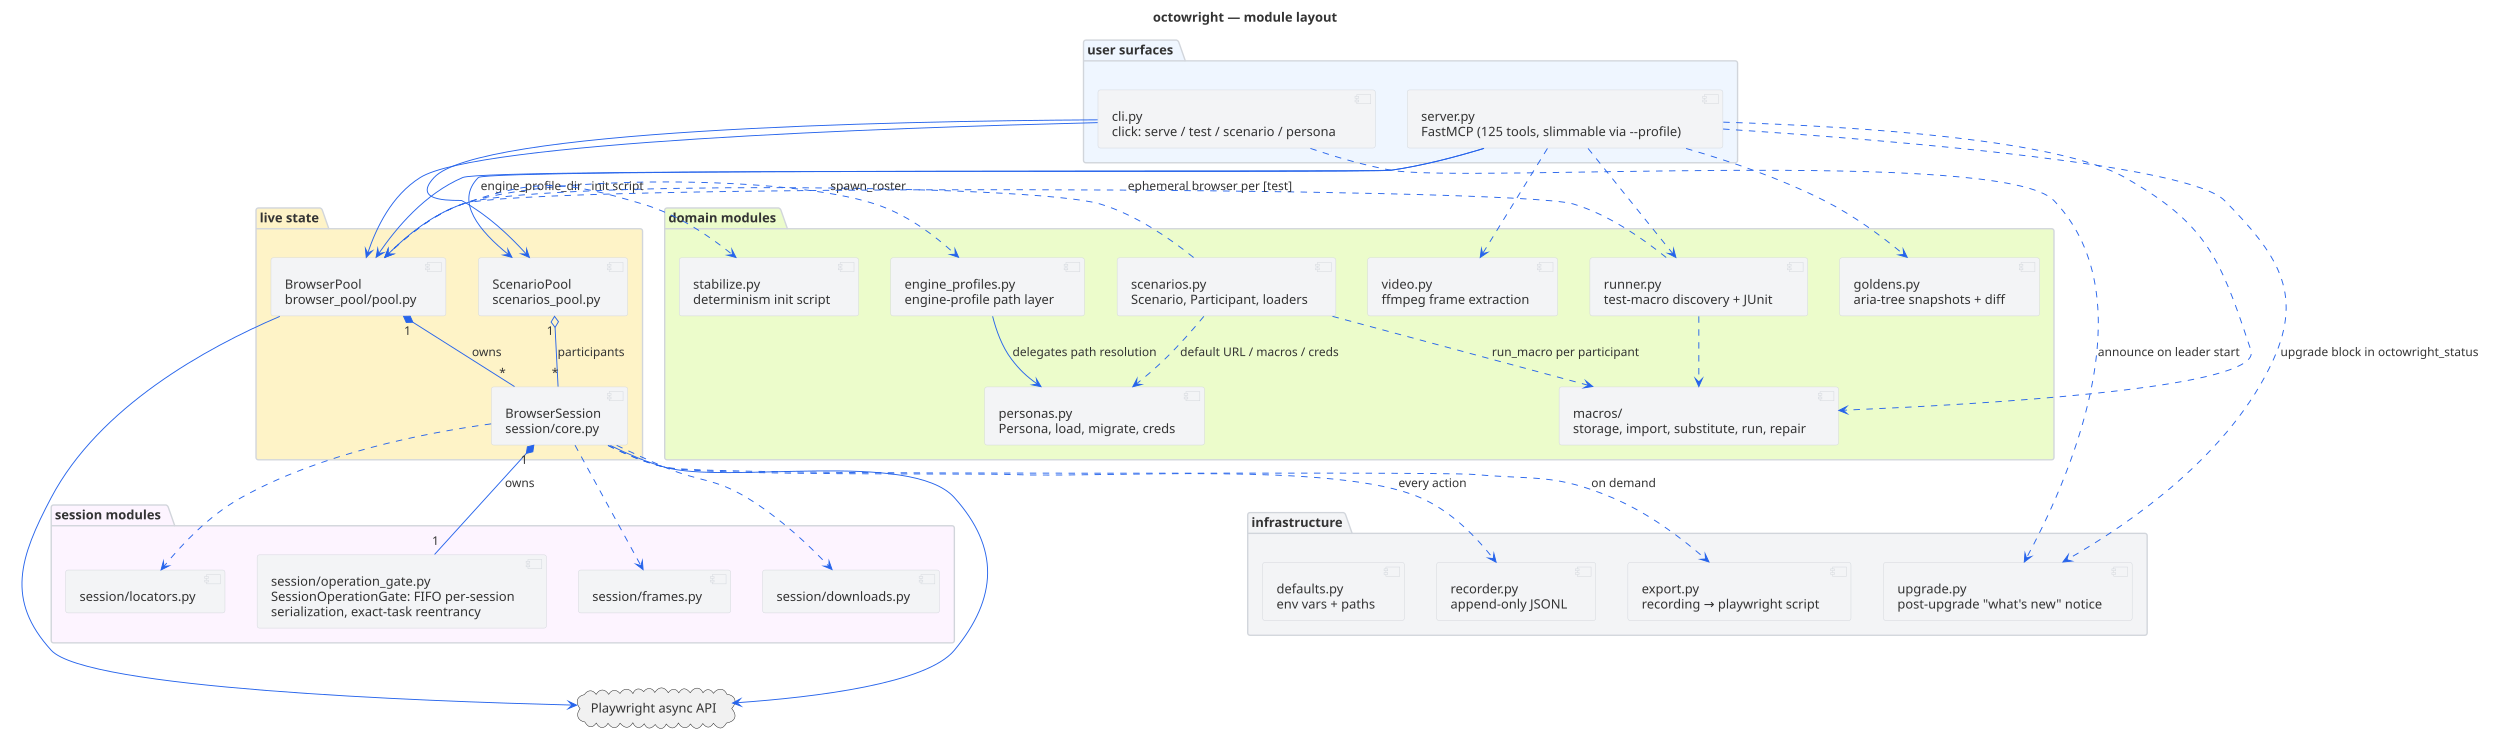
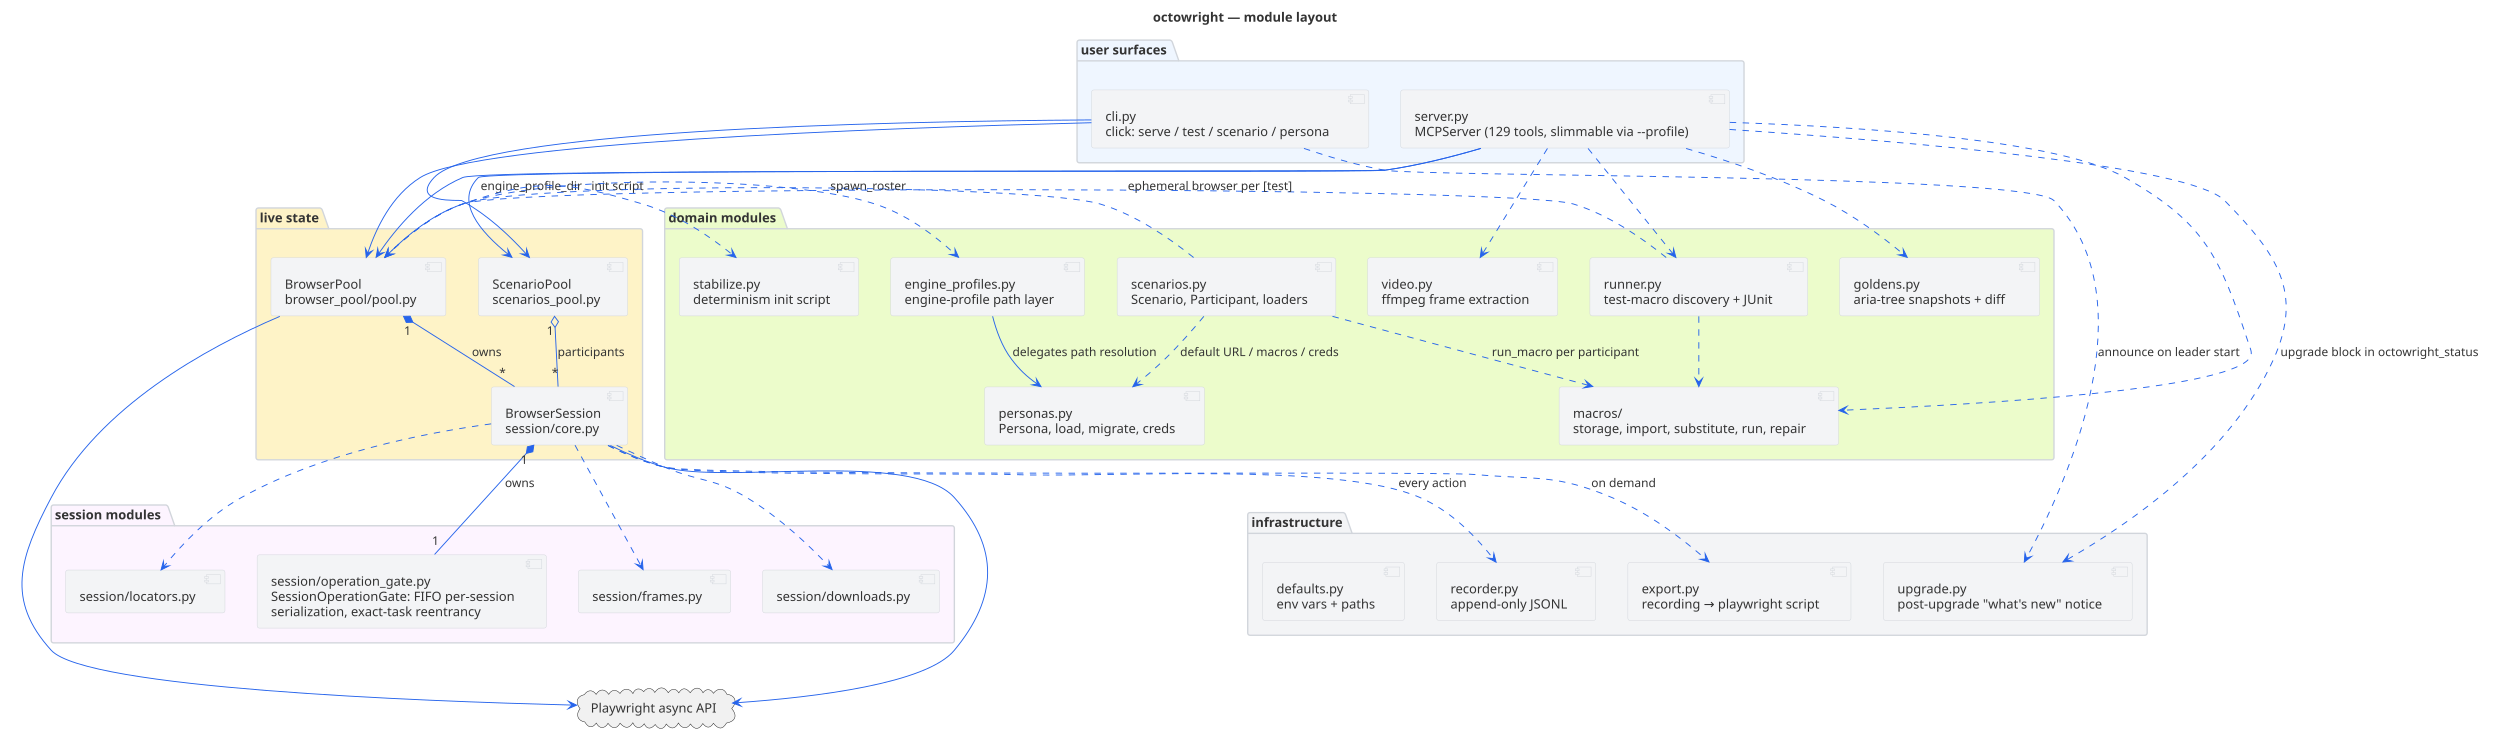
<svg xmlns="http://www.w3.org/2000/svg" contentStyleType="text/css" data-diagram-type="DESCRIPTION" height="806px" preserveAspectRatio="none" style="width:2710px;height:806px;background:#FFFFFF;" version="1.1" viewBox="0 0 2710 806" width="2710px" zoomAndPan="magnify">
  <defs />
  <g>
    <g class="title" data-source-line="5">
      <text fill="#333333" font-family="sans-serif" font-size="14" font-weight="700" lengthAdjust="spacing" textLength="204.449" x="1249.773" y="23.535">octowright — module layout</text>
    </g>
    <g class="cluster" data-qualified-name="user surfaces" data-source-line="23" id="ent0001">
-       <path d="M1177.02,43.488 L1275.391,43.488 A3.75,3.75 0 0 1 1277.891,45.988 L1284.891,65.977 L1881.02,65.977 A2.5,2.5 0 0 1 1883.52,68.477 L1883.52,173.958 A2.5,2.5 0 0 1 1881.02,176.458 L1177.02,176.458 A2.5,2.5 0 0 1 1174.52,173.958 L1174.52,45.988 A2.5,2.5 0 0 1 1177.02,43.488" fill="#EFF6FF" style="stroke:#D1D5DB;stroke-width:1.5;" />
-       <line style="stroke:#D1D5DB;stroke-width:1.5;" x1="1174.52" x2="1284.891" y1="65.977" y2="65.977" />
-       <text fill="#333333" font-family="sans-serif" font-size="14" font-weight="700" lengthAdjust="spacing" textLength="97.371" x="1178.52" y="59.023">user surfaces</text>
+       <path d="M1170.02,43.488 L1268.391,43.488 A3.75,3.75 0 0 1 1270.891,45.988 L1277.891,65.977 L1888.02,65.977 A2.5,2.5 0 0 1 1890.52,68.477 L1890.52,173.958 A2.5,2.5 0 0 1 1888.02,176.458 L1170.02,176.458 A2.5,2.5 0 0 1 1167.52,173.958 L1167.52,45.988 A2.5,2.5 0 0 1 1170.02,43.488" fill="#EFF6FF" style="stroke:#D1D5DB;stroke-width:1.5;" />
+       <line style="stroke:#D1D5DB;stroke-width:1.5;" x1="1167.52" x2="1277.891" y1="65.977" y2="65.977" />
+       <text fill="#333333" font-family="sans-serif" font-size="14" font-weight="700" lengthAdjust="spacing" textLength="97.371" x="1171.52" y="59.023">user surfaces</text>
    </g>
    <g class="cluster" data-qualified-name="live state" data-source-line="28" id="ent0004">
      <path d="M280.02,225.458 L346.946,225.458 A3.75,3.75 0 0 1 349.446,227.958 L356.446,247.947 L694.02,247.947 A2.5,2.5 0 0 1 696.52,250.447 L696.52,495.918 A2.5,2.5 0 0 1 694.02,498.418 L280.02,498.418 A2.5,2.5 0 0 1 277.52,495.918 L277.52,227.958 A2.5,2.5 0 0 1 280.02,225.458" fill="#FEF3C7" style="stroke:#D1D5DB;stroke-width:1.5;" />
      <line style="stroke:#D1D5DB;stroke-width:1.5;" x1="277.52" x2="356.446" y1="247.947" y2="247.947" />
      <text fill="#333333" font-family="sans-serif" font-size="14" font-weight="700" lengthAdjust="spacing" textLength="65.926" x="281.52" y="240.993">live state</text>
    </g>
    <g class="cluster" data-qualified-name="domain modules" data-source-line="34" id="ent0008">
      <path d="M723.02,225.458 L844.066,225.458 A3.75,3.75 0 0 1 846.566,227.958 L853.566,247.947 L2224.02,247.947 A2.5,2.5 0 0 1 2226.52,250.447 L2226.52,495.918 A2.5,2.5 0 0 1 2224.02,498.418 L723.02,498.418 A2.5,2.5 0 0 1 720.52,495.918 L720.52,227.958 A2.5,2.5 0 0 1 723.02,225.458" fill="#ECFCCB" style="stroke:#D1D5DB;stroke-width:1.5;" />
      <line style="stroke:#D1D5DB;stroke-width:1.5;" x1="720.52" x2="853.566" y1="247.947" y2="247.947" />
      <text fill="#333333" font-family="sans-serif" font-size="14" font-weight="700" lengthAdjust="spacing" textLength="120.046" x="724.52" y="240.993">domain modules</text>
    </g>
    <g class="cluster" data-qualified-name="session modules" data-source-line="45" id="ent0017">
      <path d="M58.02,547.418 L179.934,547.418 A3.75,3.75 0 0 1 182.434,549.918 L189.434,569.907 L1032.02,569.907 A2.5,2.5 0 0 1 1034.52,572.407 L1034.52,694.378 A2.5,2.5 0 0 1 1032.02,696.878 L58.02,696.878 A2.5,2.5 0 0 1 55.52,694.378 L55.52,549.918 A2.5,2.5 0 0 1 58.02,547.418" fill="#FDF4FF" style="stroke:#D1D5DB;stroke-width:1.5;" />
      <line style="stroke:#D1D5DB;stroke-width:1.5;" x1="55.52" x2="189.434" y1="569.907" y2="569.907" />
      <text fill="#333333" font-family="sans-serif" font-size="14" font-weight="700" lengthAdjust="spacing" textLength="120.914" x="59.52" y="562.953">session modules</text>
    </g>
    <g class="cluster" data-qualified-name="infrastructure" data-source-line="52" id="ent0022">
      <path d="M1355.02,555.658 L1456.201,555.658 A3.75,3.75 0 0 1 1458.701,558.158 L1465.701,578.147 L2325.02,578.147 A2.5,2.5 0 0 1 2327.52,580.647 L2327.52,686.138 A2.5,2.5 0 0 1 2325.02,688.638 L1355.02,688.638 A2.5,2.5 0 0 1 1352.52,686.138 L1352.52,558.158 A2.5,2.5 0 0 1 1355.02,555.658" fill="#F3F4F6" style="stroke:#D1D5DB;stroke-width:1.5;" />
      <line style="stroke:#D1D5DB;stroke-width:1.5;" x1="1352.52" x2="1465.701" y1="578.147" y2="578.147" />
      <text fill="#333333" font-family="sans-serif" font-size="14" font-weight="700" lengthAdjust="spacing" textLength="100.181" x="1356.52" y="571.193">infrastructure</text>
    </g>
    <g class="entity" data-qualified-name="user surfaces.SERVER" data-source-line="24" id="ent0002">
-       <rect fill="#F3F4F6" height="62.977" rx="2.5" ry="2.5" style="stroke:#D1D5DB;stroke-width:0.5;" width="342.121" x="1525.46" y="97.488" />
-       <rect fill="#F3F4F6" height="10" style="stroke:#D1D5DB;stroke-width:0.5;" width="15" x="1847.581" y="102.488" />
-       <rect fill="#F3F4F6" height="2" style="stroke:#D1D5DB;stroke-width:0.5;" width="4" x="1845.581" y="104.488" />
-       <rect fill="#F3F4F6" height="2" style="stroke:#D1D5DB;stroke-width:0.5;" width="4" x="1845.581" y="108.488" />
-       <text fill="#333333" font-family="sans-serif" font-size="14" lengthAdjust="spacing" textLength="61.995" x="1540.46" y="131.023">server.py</text>
-       <text fill="#333333" font-family="sans-serif" font-size="14" lengthAdjust="spacing" textLength="302.121" x="1540.46" y="147.512">FastMCP (125 tools, slimmable via --profile)</text>
+       <rect fill="#F3F4F6" height="62.977" rx="2.5" ry="2.5" style="stroke:#D1D5DB;stroke-width:0.5;" width="356.353" x="1518.34" y="97.488" />
+       <rect fill="#F3F4F6" height="10" style="stroke:#D1D5DB;stroke-width:0.5;" width="15" x="1854.694" y="102.488" />
+       <rect fill="#F3F4F6" height="2" style="stroke:#D1D5DB;stroke-width:0.5;" width="4" x="1852.694" y="104.488" />
+       <rect fill="#F3F4F6" height="2" style="stroke:#D1D5DB;stroke-width:0.5;" width="4" x="1852.694" y="108.488" />
+       <text fill="#333333" font-family="sans-serif" font-size="14" lengthAdjust="spacing" textLength="61.995" x="1533.34" y="131.023">server.py</text>
+       <text fill="#333333" font-family="sans-serif" font-size="14" lengthAdjust="spacing" textLength="316.353" x="1533.34" y="147.512">MCPServer (129 tools, slimmable via --profile)</text>
    </g>
    <g class="entity" data-qualified-name="user surfaces.CLI" data-source-line="25" id="ent0003">
-       <rect fill="#F3F4F6" height="62.977" rx="2.5" ry="2.5" style="stroke:#D1D5DB;stroke-width:0.5;" width="300.6" x="1190.22" y="97.488" />
-       <rect fill="#F3F4F6" height="10" style="stroke:#D1D5DB;stroke-width:0.5;" width="15" x="1470.82" y="102.488" />
-       <rect fill="#F3F4F6" height="2" style="stroke:#D1D5DB;stroke-width:0.5;" width="4" x="1468.82" y="104.488" />
-       <rect fill="#F3F4F6" height="2" style="stroke:#D1D5DB;stroke-width:0.5;" width="4" x="1468.82" y="108.488" />
-       <text fill="#333333" font-family="sans-serif" font-size="14" lengthAdjust="spacing" textLength="35.82" x="1205.22" y="131.023">cli.py</text>
-       <text fill="#333333" font-family="sans-serif" font-size="14" lengthAdjust="spacing" textLength="260.6" x="1205.22" y="147.512">click: serve / test / scenario / persona</text>
+       <rect fill="#F3F4F6" height="62.977" rx="2.5" ry="2.5" style="stroke:#D1D5DB;stroke-width:0.5;" width="300.6" x="1183.22" y="97.488" />
+       <rect fill="#F3F4F6" height="10" style="stroke:#D1D5DB;stroke-width:0.5;" width="15" x="1463.82" y="102.488" />
+       <rect fill="#F3F4F6" height="2" style="stroke:#D1D5DB;stroke-width:0.5;" width="4" x="1461.82" y="104.488" />
+       <rect fill="#F3F4F6" height="2" style="stroke:#D1D5DB;stroke-width:0.5;" width="4" x="1461.82" y="108.488" />
+       <text fill="#333333" font-family="sans-serif" font-size="14" lengthAdjust="spacing" textLength="35.82" x="1198.22" y="131.023">cli.py</text>
+       <text fill="#333333" font-family="sans-serif" font-size="14" lengthAdjust="spacing" textLength="260.6" x="1198.22" y="147.512">click: serve / test / scenario / persona</text>
    </g>
    <g class="entity" data-qualified-name="live state.POOL" data-source-line="29" id="ent0005">
      <rect fill="#F3F4F6" height="62.977" rx="2.5" ry="2.5" style="stroke:#D1D5DB;stroke-width:0.5;" width="189.605" x="293.72" y="279.458" />
      <rect fill="#F3F4F6" height="10" style="stroke:#D1D5DB;stroke-width:0.5;" width="15" x="463.325" y="284.458" />
      <rect fill="#F3F4F6" height="2" style="stroke:#D1D5DB;stroke-width:0.5;" width="4" x="461.325" y="286.458" />
      <rect fill="#F3F4F6" height="2" style="stroke:#D1D5DB;stroke-width:0.5;" width="4" x="461.325" y="290.458" />
      <text fill="#333333" font-family="sans-serif" font-size="14" lengthAdjust="spacing" textLength="82.817" x="308.72" y="312.993">BrowserPool</text>
      <text fill="#333333" font-family="sans-serif" font-size="14" lengthAdjust="spacing" textLength="149.605" x="308.72" y="329.482">browser_pool/pool.py</text>
    </g>
    <g class="entity" data-qualified-name="live state.SESSION" data-source-line="30" id="ent0006">
      <rect fill="#F3F4F6" height="62.977" rx="2.5" ry="2.5" style="stroke:#D1D5DB;stroke-width:0.5;" width="147.741" x="532.65" y="419.438" />
      <rect fill="#F3F4F6" height="10" style="stroke:#D1D5DB;stroke-width:0.5;" width="15" x="660.391" y="424.438" />
      <rect fill="#F3F4F6" height="2" style="stroke:#D1D5DB;stroke-width:0.5;" width="4" x="658.391" y="426.438" />
      <rect fill="#F3F4F6" height="2" style="stroke:#D1D5DB;stroke-width:0.5;" width="4" x="658.391" y="430.438" />
      <text fill="#333333" font-family="sans-serif" font-size="14" lengthAdjust="spacing" textLength="104.781" x="547.65" y="452.973">BrowserSession</text>
      <text fill="#333333" font-family="sans-serif" font-size="14" lengthAdjust="spacing" textLength="107.741" x="547.65" y="469.462">session/core.py</text>
    </g>
    <g class="entity" data-qualified-name="live state.SPOOL" data-source-line="31" id="ent0007">
      <rect fill="#F3F4F6" height="62.977" rx="2.5" ry="2.5" style="stroke:#D1D5DB;stroke-width:0.5;" width="161.652" x="518.69" y="279.458" />
      <rect fill="#F3F4F6" height="10" style="stroke:#D1D5DB;stroke-width:0.5;" width="15" x="660.342" y="284.458" />
      <rect fill="#F3F4F6" height="2" style="stroke:#D1D5DB;stroke-width:0.5;" width="4" x="658.342" y="286.458" />
      <rect fill="#F3F4F6" height="2" style="stroke:#D1D5DB;stroke-width:0.5;" width="4" x="658.342" y="290.458" />
      <text fill="#333333" font-family="sans-serif" font-size="14" lengthAdjust="spacing" textLength="86.29" x="533.69" y="312.993">ScenarioPool</text>
      <text fill="#333333" font-family="sans-serif" font-size="14" lengthAdjust="spacing" textLength="121.652" x="533.69" y="329.482">scenarios_pool.py</text>
    </g>
    <g class="entity" data-qualified-name="domain modules.PERSONAS" data-source-line="35" id="ent0009">
      <rect fill="#F3F4F6" height="62.977" rx="2.5" ry="2.5" style="stroke:#D1D5DB;stroke-width:0.5;" width="238.181" x="1067.43" y="419.438" />
      <rect fill="#F3F4F6" height="10" style="stroke:#D1D5DB;stroke-width:0.5;" width="15" x="1285.611" y="424.438" />
      <rect fill="#F3F4F6" height="2" style="stroke:#D1D5DB;stroke-width:0.5;" width="4" x="1283.611" y="426.438" />
      <rect fill="#F3F4F6" height="2" style="stroke:#D1D5DB;stroke-width:0.5;" width="4" x="1283.611" y="430.438" />
      <text fill="#333333" font-family="sans-serif" font-size="14" lengthAdjust="spacing" textLength="82.189" x="1082.43" y="452.973">personas.py</text>
      <text fill="#333333" font-family="sans-serif" font-size="14" lengthAdjust="spacing" textLength="198.181" x="1082.43" y="469.462">Persona, load, migrate, creds</text>
    </g>
    <g class="entity" data-qualified-name="domain modules.ENGPROF" data-source-line="36" id="ent0010">
      <rect fill="#F3F4F6" height="62.977" rx="2.5" ry="2.5" style="stroke:#D1D5DB;stroke-width:0.5;" width="209.982" x="965.53" y="279.458" />
      <rect fill="#F3F4F6" height="10" style="stroke:#D1D5DB;stroke-width:0.5;" width="15" x="1155.512" y="284.458" />
      <rect fill="#F3F4F6" height="2" style="stroke:#D1D5DB;stroke-width:0.5;" width="4" x="1153.512" y="286.458" />
      <rect fill="#F3F4F6" height="2" style="stroke:#D1D5DB;stroke-width:0.5;" width="4" x="1153.512" y="290.458" />
      <text fill="#333333" font-family="sans-serif" font-size="14" lengthAdjust="spacing" textLength="124.626" x="980.53" y="312.993">engine_profiles.py</text>
      <text fill="#333333" font-family="sans-serif" font-size="14" lengthAdjust="spacing" textLength="169.982" x="980.53" y="329.482">engine-profile path layer</text>
    </g>
    <g class="entity" data-qualified-name="domain modules.SCENARIOS" data-source-line="37" id="ent0011">
      <rect fill="#F3F4F6" height="62.977" rx="2.5" ry="2.5" style="stroke:#D1D5DB;stroke-width:0.5;" width="237.046" x="1211" y="279.458" />
      <rect fill="#F3F4F6" height="10" style="stroke:#D1D5DB;stroke-width:0.5;" width="15" x="1428.046" y="284.458" />
      <rect fill="#F3F4F6" height="2" style="stroke:#D1D5DB;stroke-width:0.5;" width="4" x="1426.046" y="286.458" />
      <rect fill="#F3F4F6" height="2" style="stroke:#D1D5DB;stroke-width:0.5;" width="4" x="1426.046" y="290.458" />
      <text fill="#333333" font-family="sans-serif" font-size="14" lengthAdjust="spacing" textLength="84.595" x="1226" y="312.993">scenarios.py</text>
      <text fill="#333333" font-family="sans-serif" font-size="14" lengthAdjust="spacing" textLength="197.046" x="1226" y="329.482">Scenario, Participant, loaders</text>
    </g>
    <g class="entity" data-qualified-name="domain modules.MACROS" data-source-line="38" id="ent0012">
      <rect fill="#F3F4F6" height="62.977" rx="2.5" ry="2.5" style="stroke:#D1D5DB;stroke-width:0.5;" width="302.862" x="1690.09" y="419.438" />
      <rect fill="#F3F4F6" height="10" style="stroke:#D1D5DB;stroke-width:0.5;" width="15" x="1972.952" y="424.438" />
      <rect fill="#F3F4F6" height="2" style="stroke:#D1D5DB;stroke-width:0.5;" width="4" x="1970.952" y="426.438" />
      <rect fill="#F3F4F6" height="2" style="stroke:#D1D5DB;stroke-width:0.5;" width="4" x="1970.952" y="430.438" />
      <text fill="#333333" font-family="sans-serif" font-size="14" lengthAdjust="spacing" textLength="56.779" x="1705.09" y="452.973">macros/</text>
      <text fill="#333333" font-family="sans-serif" font-size="14" lengthAdjust="spacing" textLength="262.862" x="1705.09" y="469.462">storage, import, substitute, run, repair</text>
    </g>
    <g class="entity" data-qualified-name="domain modules.RUNNER" data-source-line="39" id="ent0013">
      <rect fill="#F3F4F6" height="62.977" rx="2.5" ry="2.5" style="stroke:#D1D5DB;stroke-width:0.5;" width="236.109" x="1723.46" y="279.458" />
      <rect fill="#F3F4F6" height="10" style="stroke:#D1D5DB;stroke-width:0.5;" width="15" x="1939.569" y="284.458" />
      <rect fill="#F3F4F6" height="2" style="stroke:#D1D5DB;stroke-width:0.5;" width="4" x="1937.569" y="286.458" />
      <rect fill="#F3F4F6" height="2" style="stroke:#D1D5DB;stroke-width:0.5;" width="4" x="1937.569" y="290.458" />
      <text fill="#333333" font-family="sans-serif" font-size="14" lengthAdjust="spacing" textLength="65.878" x="1738.46" y="312.993">runner.py</text>
      <text fill="#333333" font-family="sans-serif" font-size="14" lengthAdjust="spacing" textLength="196.109" x="1738.46" y="329.482">test-macro discovery + JUnit</text>
    </g>
    <g class="entity" data-qualified-name="domain modules.GOLDENS" data-source-line="40" id="ent0014">
      <rect fill="#F3F4F6" height="62.977" rx="2.5" ry="2.5" style="stroke:#D1D5DB;stroke-width:0.5;" width="216.641" x="1994.2" y="279.458" />
      <rect fill="#F3F4F6" height="10" style="stroke:#D1D5DB;stroke-width:0.5;" width="15" x="2190.841" y="284.458" />
      <rect fill="#F3F4F6" height="2" style="stroke:#D1D5DB;stroke-width:0.5;" width="4" x="2188.841" y="286.458" />
      <rect fill="#F3F4F6" height="2" style="stroke:#D1D5DB;stroke-width:0.5;" width="4" x="2188.841" y="290.458" />
      <text fill="#333333" font-family="sans-serif" font-size="14" lengthAdjust="spacing" textLength="74.368" x="2009.2" y="312.993">goldens.py</text>
      <text fill="#333333" font-family="sans-serif" font-size="14" lengthAdjust="spacing" textLength="176.641" x="2009.2" y="329.482">aria-tree snapshots + diff</text>
    </g>
    <g class="entity" data-qualified-name="domain modules.VIDEO" data-source-line="41" id="ent0015">
      <rect fill="#F3F4F6" height="62.977" rx="2.5" ry="2.5" style="stroke:#D1D5DB;stroke-width:0.5;" width="205.867" x="1482.59" y="279.458" />
      <rect fill="#F3F4F6" height="10" style="stroke:#D1D5DB;stroke-width:0.5;" width="15" x="1668.457" y="284.458" />
      <rect fill="#F3F4F6" height="2" style="stroke:#D1D5DB;stroke-width:0.5;" width="4" x="1666.457" y="286.458" />
      <rect fill="#F3F4F6" height="2" style="stroke:#D1D5DB;stroke-width:0.5;" width="4" x="1666.457" y="290.458" />
      <text fill="#333333" font-family="sans-serif" font-size="14" lengthAdjust="spacing" textLength="57.06" x="1497.59" y="312.993">video.py</text>
      <text fill="#333333" font-family="sans-serif" font-size="14" lengthAdjust="spacing" textLength="165.867" x="1497.59" y="329.482">ffmpeg frame extraction</text>
    </g>
    <g class="entity" data-qualified-name="domain modules.STABILIZE" data-source-line="42" id="ent0016">
      <rect fill="#F3F4F6" height="62.977" rx="2.5" ry="2.5" style="stroke:#D1D5DB;stroke-width:0.5;" width="194.444" x="736.3" y="279.458" />
      <rect fill="#F3F4F6" height="10" style="stroke:#D1D5DB;stroke-width:0.5;" width="15" x="910.744" y="284.458" />
      <rect fill="#F3F4F6" height="2" style="stroke:#D1D5DB;stroke-width:0.5;" width="4" x="908.744" y="286.458" />
      <rect fill="#F3F4F6" height="2" style="stroke:#D1D5DB;stroke-width:0.5;" width="4" x="908.744" y="290.458" />
      <text fill="#333333" font-family="sans-serif" font-size="14" lengthAdjust="spacing" textLength="77.438" x="751.3" y="312.993">stabilize.py</text>
      <text fill="#333333" font-family="sans-serif" font-size="14" lengthAdjust="spacing" textLength="154.444" x="751.3" y="329.482">determinism init script</text>
    </g>
    <g class="entity" data-qualified-name="session modules.GATE" data-source-line="46" id="ent0018">
      <rect fill="#F3F4F6" height="79.465" rx="2.5" ry="2.5" style="stroke:#D1D5DB;stroke-width:0.5;" width="313.547" x="278.75" y="601.418" />
      <rect fill="#F3F4F6" height="10" style="stroke:#D1D5DB;stroke-width:0.5;" width="15" x="572.297" y="606.418" />
      <rect fill="#F3F4F6" height="2" style="stroke:#D1D5DB;stroke-width:0.5;" width="4" x="570.297" y="608.418" />
      <rect fill="#F3F4F6" height="2" style="stroke:#D1D5DB;stroke-width:0.5;" width="4" x="570.297" y="612.418" />
      <text fill="#333333" font-family="sans-serif" font-size="14" lengthAdjust="spacing" textLength="180.182" x="293.75" y="634.953">session/operation_gate.py</text>
      <text fill="#333333" font-family="sans-serif" font-size="14" lengthAdjust="spacing" textLength="273.547" x="293.75" y="651.442">SessionOperationGate: FIFO per-session</text>
      <text fill="#333333" font-family="sans-serif" font-size="14" lengthAdjust="spacing" textLength="240.953" x="293.75" y="667.93">serialization, exact-task reentrancy</text>
    </g>
    <g class="entity" data-qualified-name="session modules.SF" data-source-line="47" id="ent0019">
      <rect fill="#F3F4F6" height="46.488" rx="2.5" ry="2.5" style="stroke:#D1D5DB;stroke-width:0.5;" width="165.057" x="626.99" y="617.908" />
      <rect fill="#F3F4F6" height="10" style="stroke:#D1D5DB;stroke-width:0.5;" width="15" x="772.047" y="622.908" />
      <rect fill="#F3F4F6" height="2" style="stroke:#D1D5DB;stroke-width:0.5;" width="4" x="770.047" y="624.908" />
      <rect fill="#F3F4F6" height="2" style="stroke:#D1D5DB;stroke-width:0.5;" width="4" x="770.047" y="628.908" />
      <text fill="#333333" font-family="sans-serif" font-size="14" lengthAdjust="spacing" textLength="125.057" x="641.99" y="651.443">session/frames.py</text>
    </g>
    <g class="entity" data-qualified-name="session modules.SD" data-source-line="48" id="ent0020">
      <rect fill="#F3F4F6" height="46.488" rx="2.5" ry="2.5" style="stroke:#D1D5DB;stroke-width:0.5;" width="191.655" x="826.69" y="617.908" />
      <rect fill="#F3F4F6" height="10" style="stroke:#D1D5DB;stroke-width:0.5;" width="15" x="998.345" y="622.908" />
      <rect fill="#F3F4F6" height="2" style="stroke:#D1D5DB;stroke-width:0.5;" width="4" x="996.345" y="624.908" />
      <rect fill="#F3F4F6" height="2" style="stroke:#D1D5DB;stroke-width:0.5;" width="4" x="996.345" y="628.908" />
      <text fill="#333333" font-family="sans-serif" font-size="14" lengthAdjust="spacing" textLength="151.655" x="841.69" y="651.443">session/downloads.py</text>
    </g>
    <g class="entity" data-qualified-name="session modules.SL" data-source-line="49" id="ent0021">
      <rect fill="#F3F4F6" height="46.488" rx="2.5" ry="2.5" style="stroke:#D1D5DB;stroke-width:0.5;" width="172.692" x="71.17" y="617.908" />
      <rect fill="#F3F4F6" height="10" style="stroke:#D1D5DB;stroke-width:0.5;" width="15" x="223.862" y="622.908" />
      <rect fill="#F3F4F6" height="2" style="stroke:#D1D5DB;stroke-width:0.5;" width="4" x="221.862" y="624.908" />
      <rect fill="#F3F4F6" height="2" style="stroke:#D1D5DB;stroke-width:0.5;" width="4" x="221.862" y="628.908" />
      <text fill="#333333" font-family="sans-serif" font-size="14" lengthAdjust="spacing" textLength="132.692" x="86.17" y="651.443">session/locators.py</text>
    </g>
    <g class="entity" data-qualified-name="infrastructure.DEFAULTS" data-source-line="53" id="ent0023">
      <rect fill="#F3F4F6" height="62.977" rx="2.5" ry="2.5" style="stroke:#D1D5DB;stroke-width:0.5;" width="153.6" x="1368.72" y="609.658" />
      <rect fill="#F3F4F6" height="10" style="stroke:#D1D5DB;stroke-width:0.5;" width="15" x="1502.32" y="614.658" />
      <rect fill="#F3F4F6" height="2" style="stroke:#D1D5DB;stroke-width:0.5;" width="4" x="1500.32" y="616.658" />
      <rect fill="#F3F4F6" height="2" style="stroke:#D1D5DB;stroke-width:0.5;" width="4" x="1500.32" y="620.658" />
      <text fill="#333333" font-family="sans-serif" font-size="14" lengthAdjust="spacing" textLength="75.154" x="1383.72" y="643.193">defaults.py</text>
      <text fill="#333333" font-family="sans-serif" font-size="14" lengthAdjust="spacing" textLength="113.6" x="1383.72" y="659.682">env vars + paths</text>
    </g>
    <g class="entity" data-qualified-name="infrastructure.RECORDER" data-source-line="54" id="ent0024">
      <rect fill="#F3F4F6" height="62.977" rx="2.5" ry="2.5" style="stroke:#D1D5DB;stroke-width:0.5;" width="172.412" x="1557.31" y="609.658" />
      <rect fill="#F3F4F6" height="10" style="stroke:#D1D5DB;stroke-width:0.5;" width="15" x="1709.722" y="614.658" />
      <rect fill="#F3F4F6" height="2" style="stroke:#D1D5DB;stroke-width:0.5;" width="4" x="1707.722" y="616.658" />
      <rect fill="#F3F4F6" height="2" style="stroke:#D1D5DB;stroke-width:0.5;" width="4" x="1707.722" y="620.658" />
      <text fill="#333333" font-family="sans-serif" font-size="14" lengthAdjust="spacing" textLength="77.923" x="1572.31" y="643.193">recorder.py</text>
      <text fill="#333333" font-family="sans-serif" font-size="14" lengthAdjust="spacing" textLength="132.412" x="1572.31" y="659.682">append-only JSONL</text>
    </g>
    <g class="entity" data-qualified-name="infrastructure.EXPORT" data-source-line="55" id="ent0025">
      <rect fill="#F3F4F6" height="62.977" rx="2.5" ry="2.5" style="stroke:#D1D5DB;stroke-width:0.5;" width="241.845" x="1764.6" y="609.658" />
      <rect fill="#F3F4F6" height="10" style="stroke:#D1D5DB;stroke-width:0.5;" width="15" x="1986.445" y="614.658" />
      <rect fill="#F3F4F6" height="2" style="stroke:#D1D5DB;stroke-width:0.5;" width="4" x="1984.445" y="616.658" />
      <rect fill="#F3F4F6" height="2" style="stroke:#D1D5DB;stroke-width:0.5;" width="4" x="1984.445" y="620.658" />
      <text fill="#333333" font-family="sans-serif" font-size="14" lengthAdjust="spacing" textLength="65.317" x="1779.6" y="643.193">export.py</text>
      <text fill="#333333" font-family="sans-serif" font-size="14" lengthAdjust="spacing" textLength="201.845" x="1779.6" y="659.682">recording → playwright script</text>
    </g>
    <g class="entity" data-qualified-name="infrastructure.UPGRADE" data-source-line="56" id="ent0026">
      <rect fill="#F3F4F6" height="62.977" rx="2.5" ry="2.5" style="stroke:#D1D5DB;stroke-width:0.5;" width="269.537" x="2041.75" y="609.658" />
      <rect fill="#F3F4F6" height="10" style="stroke:#D1D5DB;stroke-width:0.5;" width="15" x="2291.287" y="614.658" />
      <rect fill="#F3F4F6" height="2" style="stroke:#D1D5DB;stroke-width:0.5;" width="4" x="2289.287" y="616.658" />
      <rect fill="#F3F4F6" height="2" style="stroke:#D1D5DB;stroke-width:0.5;" width="4" x="2289.287" y="620.658" />
      <text fill="#333333" font-family="sans-serif" font-size="14" lengthAdjust="spacing" textLength="76.856" x="2056.75" y="643.193">upgrade.py</text>
      <text fill="#333333" font-family="sans-serif" font-size="14" lengthAdjust="spacing" textLength="229.537" x="2056.75" y="659.682">post-upgrade "what's new" notice</text>
    </g>
    <g class="entity" data-qualified-name="PW" data-source-line="61" id="ent0027">
      <path d="M633.437,752.955 C637.021,747.727 642.374,747.244 646.184,752.685 C650.199,746.23 655.811,746.577 659.868,752.639 C663.173,747.19 667.959,746.996 672.053,751.692 C675.966,745.567 682.261,745.5 686.099,751.776 C688.527,745.824 693.536,745.248 697.798,749.718 C701.285,744.898 707.015,745.28 709.786,750.567 C714.326,743.891 720.135,744.002 724.387,750.877 C727.475,746.322 732.83,745.655 735.784,751.029 C740.043,744.49 743.894,745.921 748.25,750.924 C751.938,745.154 758.374,743.466 762.051,750.936 C765.535,746.107 770.401,746.695 773.391,751.516 C777.499,745.858 784.601,745.15 787.856,752.468 C797.525,754.019 799.446,761.026 793.197,768.038 C799.632,775.651 797.257,782.004 787.521,783.79 C782.856,791.684 778.282,790.152 773.339,784.072 C769.565,789.73 765.881,789.391 761.85,784.349 C757.637,791.215 753.147,791.29 748.465,784.82 C744.43,791.226 738.464,789.275 735.414,783.743 C731.681,790.64 727.07,790.803 722.235,784.875 C719.123,791.546 713.894,790.955 710.263,785.382 C706.206,790.026 701.634,791.372 698.331,784.595 C694.34,790.416 688.914,789.949 686.018,783.497 C681.587,790.52 677.009,789.463 672.163,783.956 C668.135,791.099 663.25,789.83 659.096,784.083 C655.64,790.179 649.627,790.303 646.437,783.816 C641.445,790.144 637.742,788.673 633.923,782.631 C625.944,781.27 623.897,774.233 628.79,768.271 C623.654,761.923 624.651,755.079 633.437,752.955" fill="#F1F1F1" style="stroke:#181818;stroke-width:0.5;" />
      <text fill="#333333" font-family="sans-serif" font-size="14" lengthAdjust="spacing" textLength="138.38" x="640.33" y="772.413">Playwright async API</text>
    </g>
    <g class="link" data-entity-1="ent0003" data-entity-2="ent0005" data-link-type="dependency" data-source-line="64" id="lnk28">
-       <path d="M1189.89,132.928 C953.5,138.708 515.98,154.428 455.52,192.458 C424.51,211.968 408.025,246.593 398.615,274.363" fill="none" id="CLI-to-POOL" style="stroke:#2563EB;stroke-width:1;" />
-       <polygon fill="#2563EB" points="397.01,279.098,403.687,271.858,398.615,274.363,396.11,269.291,397.01,279.098" style="stroke:#2563EB;stroke-width:1;stroke-linejoin:miter;stroke-miterlimit:10;" />
+       <path d="M1183.13,133.018 C948.38,138.898 515.41,154.758 455.52,192.458 C424.52,211.978 408.025,246.603 398.615,274.373" fill="none" id="CLI-to-POOL" style="stroke:#2563EB;stroke-width:1;" />
+       <polygon fill="#2563EB" points="397.01,279.108,403.687,271.868,398.615,274.373,396.11,269.301,397.01,279.108" style="stroke:#2563EB;stroke-width:1;stroke-linejoin:miter;stroke-miterlimit:10;" />
    </g>
    <g class="link" data-entity-1="ent0003" data-entity-2="ent0007" data-link-type="dependency" data-source-line="65" id="lnk29">
-       <path d="M1189.8,129.888 C953.67,131.338 518.36,141.058 470.52,192.458 C443.56,221.428 498.57,216.388 500.52,217.458 C528.91,233.198 552.098,255.137 570.538,275.437" fill="none" id="CLI-to-SPOOL" style="stroke:#2563EB;stroke-width:1;" />
+       <path d="M1183.06,129.978 C948.61,131.588 517.9,141.528 470.52,192.458 C443.57,221.438 498.59,216.398 500.52,217.458 C528.91,233.198 552.098,255.137 570.538,275.437" fill="none" id="CLI-to-SPOOL" style="stroke:#2563EB;stroke-width:1;" />
      <polygon fill="#2563EB" points="573.9,279.138,570.809,269.787,570.538,275.437,564.888,275.166,573.9,279.138" style="stroke:#2563EB;stroke-width:1;stroke-linejoin:miter;stroke-miterlimit:10;" />
    </g>
    <g class="link" data-entity-1="ent0002" data-entity-2="ent0005" data-link-type="dependency" data-source-line="66" id="lnk30">
-       <path d="M1608.68,160.828 C1577.47,170.348 1541.81,179.598 1508.52,184.458 C1480.84,188.508 527.21,181.408 501.52,192.458 C460.58,210.078 430.073,246.368 410.483,274.858" fill="none" id="SERVER-to-POOL" style="stroke:#2563EB;stroke-width:1;" />
+       <path d="M1605.33,160.828 C1572.95,170.348 1535.98,179.598 1501.52,184.458 C1474.01,188.348 527.03,181.478 501.52,192.458 C460.58,210.088 430.073,246.368 410.483,274.858" fill="none" id="SERVER-to-POOL" style="stroke:#2563EB;stroke-width:1;" />
      <polygon fill="#2563EB" points="407.65,278.978,416.045,273.829,410.483,274.858,409.453,269.296,407.65,278.978" style="stroke:#2563EB;stroke-width:1;stroke-linejoin:miter;stroke-miterlimit:10;" />
    </g>
    <g class="link" data-entity-1="ent0002" data-entity-2="ent0007" data-link-type="dependency" data-source-line="67" id="lnk31">
-       <path d="M1608.68,160.828 C1577.47,170.348 1541.81,179.598 1508.52,184.458 C1494.91,186.448 528.2,182.698 518.52,192.458 C492.61,218.578 520.126,250.78 551.076,275.87" fill="none" id="SERVER-to-SPOOL" style="stroke:#2563EB;stroke-width:1;" />
+       <path d="M1605.33,160.828 C1572.95,170.348 1535.98,179.598 1501.52,184.458 C1488,186.368 528.13,182.768 518.52,192.458 C492.61,218.578 520.126,250.78 551.076,275.87" fill="none" id="SERVER-to-SPOOL" style="stroke:#2563EB;stroke-width:1;" />
      <polygon fill="#2563EB" points="554.96,279.018,550.488,270.243,551.076,275.87,545.45,276.458,554.96,279.018" style="stroke:#2563EB;stroke-width:1;stroke-linejoin:miter;stroke-miterlimit:10;" />
    </g>
    <g class="link" data-entity-1="ent0005" data-entity-2="ent0006" data-link-type="composition" data-source-line="70" id="lnk32">
      <path d="M447.581,349.334 C483.491,372.054 521.89,396.368 557.76,419.068" fill="none" id="POOL-backto-SESSION" style="stroke:#2563EB;stroke-width:1;" />
      <polygon fill="#2563EB" points="437.44,342.918,440.372,349.507,447.581,349.334,444.649,342.746,437.44,342.918" style="stroke:#2563EB;stroke-width:1;stroke-linejoin:miter;stroke-miterlimit:10;" />
      <text fill="#333333" font-family="sans-serif" font-size="13" lengthAdjust="spacing" textLength="32.697" x="511.57" y="386.007">owns</text>
      <text fill="#333333" font-family="sans-serif" font-size="13" lengthAdjust="spacing" textLength="8.22" x="438.023" y="363.041">1</text>
      <text fill="#333333" font-family="sans-serif" font-size="13" lengthAdjust="spacing" textLength="6.265" x="541.112" y="408.551">*</text>
    </g>
    <g class="link" data-entity-1="ent0007" data-entity-2="ent0006" data-link-type="aggregation" data-source-line="71" id="lnk33">
      <path d="M601.697,354.903 C602.847,377.623 603.8,396.368 604.95,419.068" fill="none" id="SPOOL-backto-SESSION" style="stroke:#2563EB;stroke-width:1;" />
      <polygon fill="none" points="601.09,342.918,597.398,349.113,601.697,354.903,605.388,348.708,601.09,342.918" style="stroke:#2563EB;stroke-width:1;stroke-linejoin:miter;stroke-miterlimit:10;" />
      <text fill="#333333" font-family="sans-serif" font-size="13" lengthAdjust="spacing" textLength="74.636" x="604.44" y="386.007">participants</text>
      <text fill="#333333" font-family="sans-serif" font-size="13" lengthAdjust="spacing" textLength="8.22" x="592.649" y="363.041">1</text>
      <text fill="#333333" font-family="sans-serif" font-size="13" lengthAdjust="spacing" textLength="6.265" x="598.035" y="408.551">*</text>
    </g>
    <g class="link" data-entity-1="ent0006" data-entity-2="ent0018" data-link-type="composition" data-source-line="72" id="lnk34">
      <path d="M570.592,491.471 C541.262,523.761 503.04,565.828 471.08,601.008" fill="none" id="SESSION-backto-GATE" style="stroke:#2563EB;stroke-width:1;" />
      <polygon fill="#2563EB" points="578.66,482.588,571.665,484.34,570.592,491.471,577.587,489.719,578.66,482.588" style="stroke:#2563EB;stroke-width:1;stroke-linejoin:miter;stroke-miterlimit:10;" />
      <text fill="#333333" font-family="sans-serif" font-size="13" lengthAdjust="spacing" textLength="32.697" x="547.33" y="527.987">owns</text>
      <text fill="#333333" font-family="sans-serif" font-size="13" lengthAdjust="spacing" textLength="8.22" x="564.409" y="502.897">1</text>
      <text fill="#333333" font-family="sans-serif" font-size="13" lengthAdjust="spacing" textLength="8.22" x="468.325" y="590.712">1</text>
    </g>
    <g class="link" data-entity-1="ent0006" data-entity-2="ent0019" data-link-type="dependency" data-source-line="73" id="lnk35">
      <path d="M623.3,482.588 C643.99,520.398 676.279,579.412 694.719,613.102" fill="none" id="SESSION-to-SF" style="stroke:#2563EB;stroke-width:1;stroke-dasharray:7,7;" />
      <polygon fill="#2563EB" points="697.12,617.488,696.308,607.673,694.719,613.102,689.29,611.514,697.12,617.488" style="stroke:#2563EB;stroke-width:1;stroke-linejoin:miter;stroke-miterlimit:10;" />
    </g>
    <g class="link" data-entity-1="ent0006" data-entity-2="ent0020" data-link-type="dependency" data-source-line="74" id="lnk36">
      <path d="M668.47,482.798 C685.23,490.798 703.45,499.188 720.52,506.418 C759.37,522.858 773.37,517.668 809.52,539.418 C845.55,561.088 877.235,591.394 898.525,613.794" fill="none" id="SESSION-to-SD" style="stroke:#2563EB;stroke-width:1;stroke-dasharray:7,7;" />
      <polygon fill="#2563EB" points="901.97,617.418,898.669,608.139,898.525,613.794,892.87,613.65,901.97,617.418" style="stroke:#2563EB;stroke-width:1;stroke-linejoin:miter;stroke-miterlimit:10;" />
    </g>
    <g class="link" data-entity-1="ent0006" data-entity-2="ent0021" data-link-type="dependency" data-source-line="75" id="lnk37">
      <path d="M532.41,459.468 C459.62,469.388 347.32,491.548 261.52,539.418 C225.74,559.378 196.519,590.882 177.719,613.952" fill="none" id="SESSION-to-SL" style="stroke:#2563EB;stroke-width:1;stroke-dasharray:7,7;" />
      <polygon fill="#2563EB" points="174.56,617.828,183.346,613.378,177.719,613.952,177.145,608.325,174.56,617.828" style="stroke:#2563EB;stroke-width:1;stroke-linejoin:miter;stroke-miterlimit:10;" />
    </g>
    <g class="link" data-entity-1="ent0005" data-entity-2="ent0010" data-link-type="dependency" data-source-line="78" id="lnk38">
      <path d="M417.14,279.008 C438.14,258.098 468.63,232.608 501.52,221.128 C595.3,188.388 854.14,190.128 948.52,221.128 C983.25,232.538 1012.549,254.665 1035.439,275.585" fill="none" id="POOL-to-ENGPROF" style="stroke:#2563EB;stroke-width:1;stroke-dasharray:7,7;" />
      <polygon fill="#2563EB" points="1039.13,278.958,1035.185,269.934,1035.439,275.585,1029.788,275.839,1039.13,278.958" style="stroke:#2563EB;stroke-width:1;stroke-linejoin:miter;stroke-miterlimit:10;" />
      <text fill="#333333" font-family="sans-serif" font-size="13" lengthAdjust="spacing" textLength="113.769" x="521.02" y="206.027">engine_profile_dir</text>
    </g>
    <g class="link" data-entity-1="ent0005" data-entity-2="ent0016" data-link-type="dependency" data-source-line="79" id="lnk39">
      <path d="M417.14,279.008 C438.14,258.098 468.63,232.608 501.52,221.128 C583.34,192.568 613.48,196.328 696.52,221.128 C734.54,232.478 767.908,254.989 793.948,275.99" fill="none" id="POOL-to-STABILIZE" style="stroke:#2563EB;stroke-width:1;stroke-dasharray:7,7;" />
      <polygon fill="#2563EB" points="797.84,279.128,793.345,270.365,793.948,275.99,788.323,276.592,797.84,279.128" style="stroke:#2563EB;stroke-width:1;stroke-linejoin:miter;stroke-miterlimit:10;" />
      <text fill="#333333" font-family="sans-serif" font-size="13" lengthAdjust="spacing" textLength="59.966" x="641.02" y="206.027">init script</text>
    </g>
    <g class="link" data-entity-1="ent0011" data-entity-2="ent0009" data-link-type="dependency" data-source-line="80" id="lnk40">
      <path d="M1304.99,342.928 C1292.81,357.608 1277.53,375.028 1262.52,389.438 C1251.81,399.718 1243.409,406.973 1231.839,416.143" fill="none" id="SCENARIOS-to-PERSONAS" style="stroke:#2563EB;stroke-width:1;stroke-dasharray:7,7;" />
      <polygon fill="#2563EB" points="1227.92,419.248,1237.458,416.793,1231.839,416.143,1232.489,410.523,1227.92,419.248" style="stroke:#2563EB;stroke-width:1;stroke-linejoin:miter;stroke-miterlimit:10;" />
      <text fill="#333333" font-family="sans-serif" font-size="13" lengthAdjust="spacing" textLength="182.368" x="1279.24" y="386.007">default URL / macros / creds</text>
    </g>
    <g class="link" data-entity-1="ent0011" data-entity-2="ent0012" data-link-type="dependency" data-source-line="81" id="lnk41">
      <path d="M1444.42,342.918 C1528.6,365.598 1637.542,394.957 1721.732,417.647" fill="none" id="SCENARIOS-to-MACROS" style="stroke:#2563EB;stroke-width:1;stroke-dasharray:7,7;" />
      <polygon fill="#2563EB" points="1726.56,418.948,1718.911,412.744,1721.732,417.647,1716.829,420.469,1726.56,418.948" style="stroke:#2563EB;stroke-width:1;stroke-linejoin:miter;stroke-miterlimit:10;" />
      <text fill="#333333" font-family="sans-serif" font-size="13" lengthAdjust="spacing" textLength="164.214" x="1617.17" y="386.007">run_macro per participant</text>
    </g>
    <g class="link" data-entity-1="ent0011" data-entity-2="ent0005" data-link-type="dependency" data-source-line="82" id="lnk42">
      <path d="M1293.84,279.128 C1267.8,258.128 1230.54,232.478 1192.52,221.128 C1118.95,199.158 574.01,195.828 501.52,221.128 C468.63,232.608 441.683,254.57 420.683,275.48" fill="none" id="SCENARIOS-to-POOL" style="stroke:#2563EB;stroke-width:1;stroke-dasharray:7,7;" />
      <polygon fill="#2563EB" points="417.14,279.008,426.34,275.493,420.683,275.48,420.695,269.824,417.14,279.008" style="stroke:#2563EB;stroke-width:1;stroke-linejoin:miter;stroke-miterlimit:10;" />
      <text fill="#333333" font-family="sans-serif" font-size="13" lengthAdjust="spacing" textLength="83.929" x="900.02" y="206.027">spawn_roster</text>
    </g>
    <g class="link" data-entity-1="ent0013" data-entity-2="ent0012" data-link-type="dependency" data-source-line="83" id="lnk43">
      <path d="M1841.52,342.918 C1841.52,365.638 1841.52,391.368 1841.52,414.068" fill="none" id="RUNNER-to-MACROS" style="stroke:#2563EB;stroke-width:1;stroke-dasharray:7,7;" />
      <polygon fill="#2563EB" points="1841.52,419.068,1845.52,410.068,1841.52,414.068,1837.52,410.068,1841.52,419.068" style="stroke:#2563EB;stroke-width:1;stroke-linejoin:miter;stroke-miterlimit:10;" />
    </g>
    <g class="link" data-entity-1="ent0013" data-entity-2="ent0005" data-link-type="dependency" data-source-line="84" id="lnk44">
      <path d="M1806.15,279.128 C1780.31,258.138 1743.32,232.488 1705.52,221.128 C1641.46,201.878 564.67,199.088 501.52,221.128 C468.63,232.608 441.683,254.57 420.683,275.48" fill="none" id="RUNNER-to-POOL" style="stroke:#2563EB;stroke-width:1;stroke-dasharray:7,7;" />
      <polygon fill="#2563EB" points="417.14,279.008,426.34,275.493,420.683,275.48,420.695,269.824,417.14,279.008" style="stroke:#2563EB;stroke-width:1;stroke-linejoin:miter;stroke-miterlimit:10;" />
      <text fill="#333333" font-family="sans-serif" font-size="13" lengthAdjust="spacing" textLength="182.197" x="1222.52" y="206.027">ephemeral browser per [test]</text>
    </g>
    <g class="link" data-entity-1="ent0002" data-entity-2="ent0013" data-link-type="dependency" data-source-line="85" id="lnk45">
      <path d="M1721.45,160.908 C1748.08,193.978 1786.933,242.195 1813.543,275.225" fill="none" id="SERVER-to-RUNNER" style="stroke:#2563EB;stroke-width:1;stroke-dasharray:7,7;" />
      <polygon fill="#2563EB" points="1816.68,279.118,1814.149,269.6,1813.543,275.225,1807.919,274.619,1816.68,279.118" style="stroke:#2563EB;stroke-width:1;stroke-linejoin:miter;stroke-miterlimit:10;" />
    </g>
    <g class="link" data-entity-1="ent0002" data-entity-2="ent0014" data-link-type="dependency" data-source-line="86" id="lnk46">
      <path d="M1827.72,160.958 C1876.19,174.938 1930.7,193.708 1977.52,217.458 C2010.26,234.068 2039.64,255.948 2063.6,275.798" fill="none" id="SERVER-to-GOLDENS" style="stroke:#2563EB;stroke-width:1;stroke-dasharray:7,7;" />
      <polygon fill="#2563EB" points="2067.45,278.988,2063.071,270.166,2063.6,275.798,2057.968,276.327,2067.45,278.988" style="stroke:#2563EB;stroke-width:1;stroke-linejoin:miter;stroke-miterlimit:10;" />
    </g>
    <g class="link" data-entity-1="ent0002" data-entity-2="ent0015" data-link-type="dependency" data-source-line="87" id="lnk47">
      <path d="M1677.44,160.908 C1657.04,193.978 1627.535,241.833 1607.165,274.863" fill="none" id="SERVER-to-VIDEO" style="stroke:#2563EB;stroke-width:1;stroke-dasharray:7,7;" />
      <polygon fill="#2563EB" points="1604.54,279.118,1612.669,273.558,1607.165,274.863,1605.86,269.358,1604.54,279.118" style="stroke:#2563EB;stroke-width:1;stroke-linejoin:miter;stroke-miterlimit:10;" />
    </g>
    <g class="link" data-entity-1="ent0002" data-entity-2="ent0012" data-link-type="dependency" data-source-line="88" id="lnk48">
-       <path d="M1868.03,132.408 C2020.98,137.298 2231.5,151.538 2303.52,192.458 C2390.23,241.728 2406.15,277.778 2437.52,372.438 C2439.9,379.608 2442.58,383.828 2437.52,389.438 C2408.19,421.898 2164.965,437.606 1998.245,444.705" fill="none" id="SERVER-to-MACROS" style="stroke:#2563EB;stroke-width:1;stroke-dasharray:7,7;" />
+       <path d="M1875.04,132.638 C2027.34,137.738 2232.59,152.168 2303.52,192.458 C2390.23,241.728 2406.15,277.778 2437.52,372.438 C2439.9,379.608 2442.58,383.828 2437.52,389.438 C2408.19,421.898 2164.965,437.606 1998.245,444.705" fill="none" id="SERVER-to-MACROS" style="stroke:#2563EB;stroke-width:1;stroke-dasharray:7,7;" />
      <polygon fill="#2563EB" points="1993.25,444.918,2002.412,448.532,1998.245,444.705,2002.072,440.539,1993.25,444.918" style="stroke:#2563EB;stroke-width:1;stroke-linejoin:miter;stroke-miterlimit:10;" />
    </g>
    <g class="link" data-entity-1="ent0002" data-entity-2="ent0026" data-link-type="dependency" data-source-line="89" id="lnk49">
-       <path d="M1867.82,139.858 C2067.17,153.058 2374.03,179.288 2411.52,217.458 C2467.56,274.528 2497.43,316.538 2464.52,389.438 C2418.08,492.298 2310.369,566.744 2240.519,606.744" fill="none" id="SERVER-to-UPGRADE" style="stroke:#2563EB;stroke-width:1;stroke-dasharray:7,7;" />
+       <path d="M1874.86,140.328 C2074.31,153.668 2374.47,179.738 2411.52,217.458 C2467.56,274.528 2497.43,316.538 2464.52,389.438 C2418.08,492.298 2310.369,566.744 2240.519,606.744" fill="none" id="SERVER-to-UPGRADE" style="stroke:#2563EB;stroke-width:1;stroke-dasharray:7,7;" />
      <polygon fill="#2563EB" points="2236.18,609.228,2245.978,608.227,2240.519,606.744,2242.002,601.285,2236.18,609.228" style="stroke:#2563EB;stroke-width:1;stroke-linejoin:miter;stroke-miterlimit:10;" />
      <text fill="#333333" font-family="sans-serif" font-size="13" lengthAdjust="spacing" textLength="222.974" x="2472.02" y="386.007">upgrade block in octowright_status</text>
    </g>
    <g class="link" data-entity-1="ent0003" data-entity-2="ent0026" data-link-type="dependency" data-source-line="90" id="lnk50">
-       <path d="M1420.5,160.918 C1447.71,170.128 1478.57,179.178 1507.52,184.458 C1586.19,198.828 2171.28,159.628 2226.52,217.458 C2331.02,326.868 2238.764,527.263 2196.674,604.873" fill="none" id="CLI-to-UPGRADE" style="stroke:#2563EB;stroke-width:1;stroke-dasharray:7,7;" />
-       <polygon fill="#2563EB" points="2194.29,609.268,2202.097,603.264,2196.674,604.873,2195.064,599.45,2194.29,609.268" style="stroke:#2563EB;stroke-width:1;stroke-linejoin:miter;stroke-miterlimit:10;" />
-       <text fill="#333333" font-family="sans-serif" font-size="13" lengthAdjust="spacing" textLength="157.504" x="2274.04" y="386.007">announce on leader start</text>
+       <path d="M1413.5,160.918 C1440.71,170.138 1471.57,179.178 1500.52,184.458 C1540.24,191.708 2198.63,188.268 2226.52,217.458 C2331.05,326.848 2238.774,527.253 2196.684,604.863" fill="none" id="CLI-to-UPGRADE" style="stroke:#2563EB;stroke-width:1;stroke-dasharray:7,7;" />
+       <polygon fill="#2563EB" points="2194.3,609.258,2202.107,603.254,2196.684,604.863,2195.074,599.44,2194.3,609.258" style="stroke:#2563EB;stroke-width:1;stroke-linejoin:miter;stroke-miterlimit:10;" />
+       <text fill="#333333" font-family="sans-serif" font-size="13" lengthAdjust="spacing" textLength="157.504" x="2274.05" y="386.007">announce on leader start</text>
    </g>
    <g class="link" data-entity-1="ent0006" data-entity-2="ent0024" data-link-type="dependency" data-source-line="93" id="lnk51">
      <path d="M659.29,482.888 C678,492.288 699.6,501.438 720.52,506.418 C761.28,516.108 1055.65,512.788 1097.52,514.418 C1195.82,518.238 1449.41,499.928 1539.52,539.418 C1573.59,554.348 1599.932,581.754 1618.702,605.534" fill="none" id="SESSION-to-RECORDER" style="stroke:#2563EB;stroke-width:1;stroke-dasharray:7,7;" />
      <polygon fill="#2563EB" points="1621.8,609.458,1619.364,599.915,1618.702,605.534,1613.084,604.872,1621.8,609.458" style="stroke:#2563EB;stroke-width:1;stroke-linejoin:miter;stroke-miterlimit:10;" />
      <text fill="#333333" font-family="sans-serif" font-size="13" lengthAdjust="spacing" textLength="75.95" x="1515.92" y="527.987">every action</text>
    </g>
    <g class="link" data-entity-1="ent0006" data-entity-2="ent0025" data-link-type="dependency" data-source-line="94" id="lnk52">
      <path d="M658.97,482.888 C677.74,492.348 699.47,501.538 720.52,506.418 C768.1,517.428 1550.87,510.108 1599.52,514.418 C1665.97,520.288 1686.05,513.498 1747.52,539.418 C1787.15,556.118 1822.389,582.936 1848.768,605.896" fill="none" id="SESSION-to-EXPORT" style="stroke:#2563EB;stroke-width:1;stroke-dasharray:7,7;" />
      <polygon fill="#2563EB" points="1852.54,609.178,1848.377,600.252,1848.768,605.896,1843.125,606.287,1852.54,609.178" style="stroke:#2563EB;stroke-width:1;stroke-linejoin:miter;stroke-miterlimit:10;" />
      <text fill="#333333" font-family="sans-serif" font-size="13" lengthAdjust="spacing" textLength="71.157" x="1724.89" y="527.987">on demand</text>
    </g>
    <g class="link" data-entity-1="ent0010" data-entity-2="ent0009" data-link-type="dependency" data-source-line="95" id="lnk53">
      <path d="M1075.99,342.858 C1079.84,358.028 1086.19,375.898 1096.52,389.438 C1105.19,400.818 1112.57,407.879 1124.389,416.249" fill="none" id="ENGPROF-to-PERSONAS" style="stroke:#2563EB;stroke-width:1;" />
      <polygon fill="#2563EB" points="1128.47,419.138,1123.437,410.673,1124.389,416.249,1118.813,417.202,1128.47,419.138" style="stroke:#2563EB;stroke-width:1;stroke-linejoin:miter;stroke-miterlimit:10;" />
      <text fill="#333333" font-family="sans-serif" font-size="13" lengthAdjust="spacing" textLength="160.634" x="1097.52" y="386.007">delegates path resolution</text>
    </g>
    <g class="link" data-entity-1="ent0006" data-entity-2="ent0027" data-link-type="dependency" data-source-line="98" id="lnk54">
      <path d="M661.57,482.898 C679.81,491.878 700.57,500.778 720.52,506.418 C788.04,525.488 987.57,487.278 1034.52,539.418 C1083.73,594.068 1081.46,648.268 1034.52,704.878 C1004.51,741.068 884.908,755.665 799.008,761.745" fill="none" id="SESSION-to-PW" style="stroke:#2563EB;stroke-width:1;" />
      <polygon fill="#2563EB" points="794.02,762.098,803.28,765.453,799.008,761.745,802.715,757.473,794.02,762.098" style="stroke:#2563EB;stroke-width:1;stroke-linejoin:miter;stroke-miterlimit:10;" />
    </g>
    <g class="link" data-entity-1="ent0005" data-entity-2="ent0027" data-link-type="dependency" data-source-line="99" id="lnk55">
      <path d="M303.33,342.938 C223,377.268 107.41,441.128 55.52,539.418 C21.18,604.448 6,650.508 55.52,704.878 C93.17,746.218 451.982,760.042 620.102,764.302" fill="none" id="POOL-to-PW" style="stroke:#2563EB;stroke-width:1;" />
      <polygon fill="#2563EB" points="625.1,764.428,616.204,760.202,620.102,764.302,616.002,768.199,625.1,764.428" style="stroke:#2563EB;stroke-width:1;stroke-linejoin:miter;stroke-miterlimit:10;" />
    </g>
  </g>
</svg>
